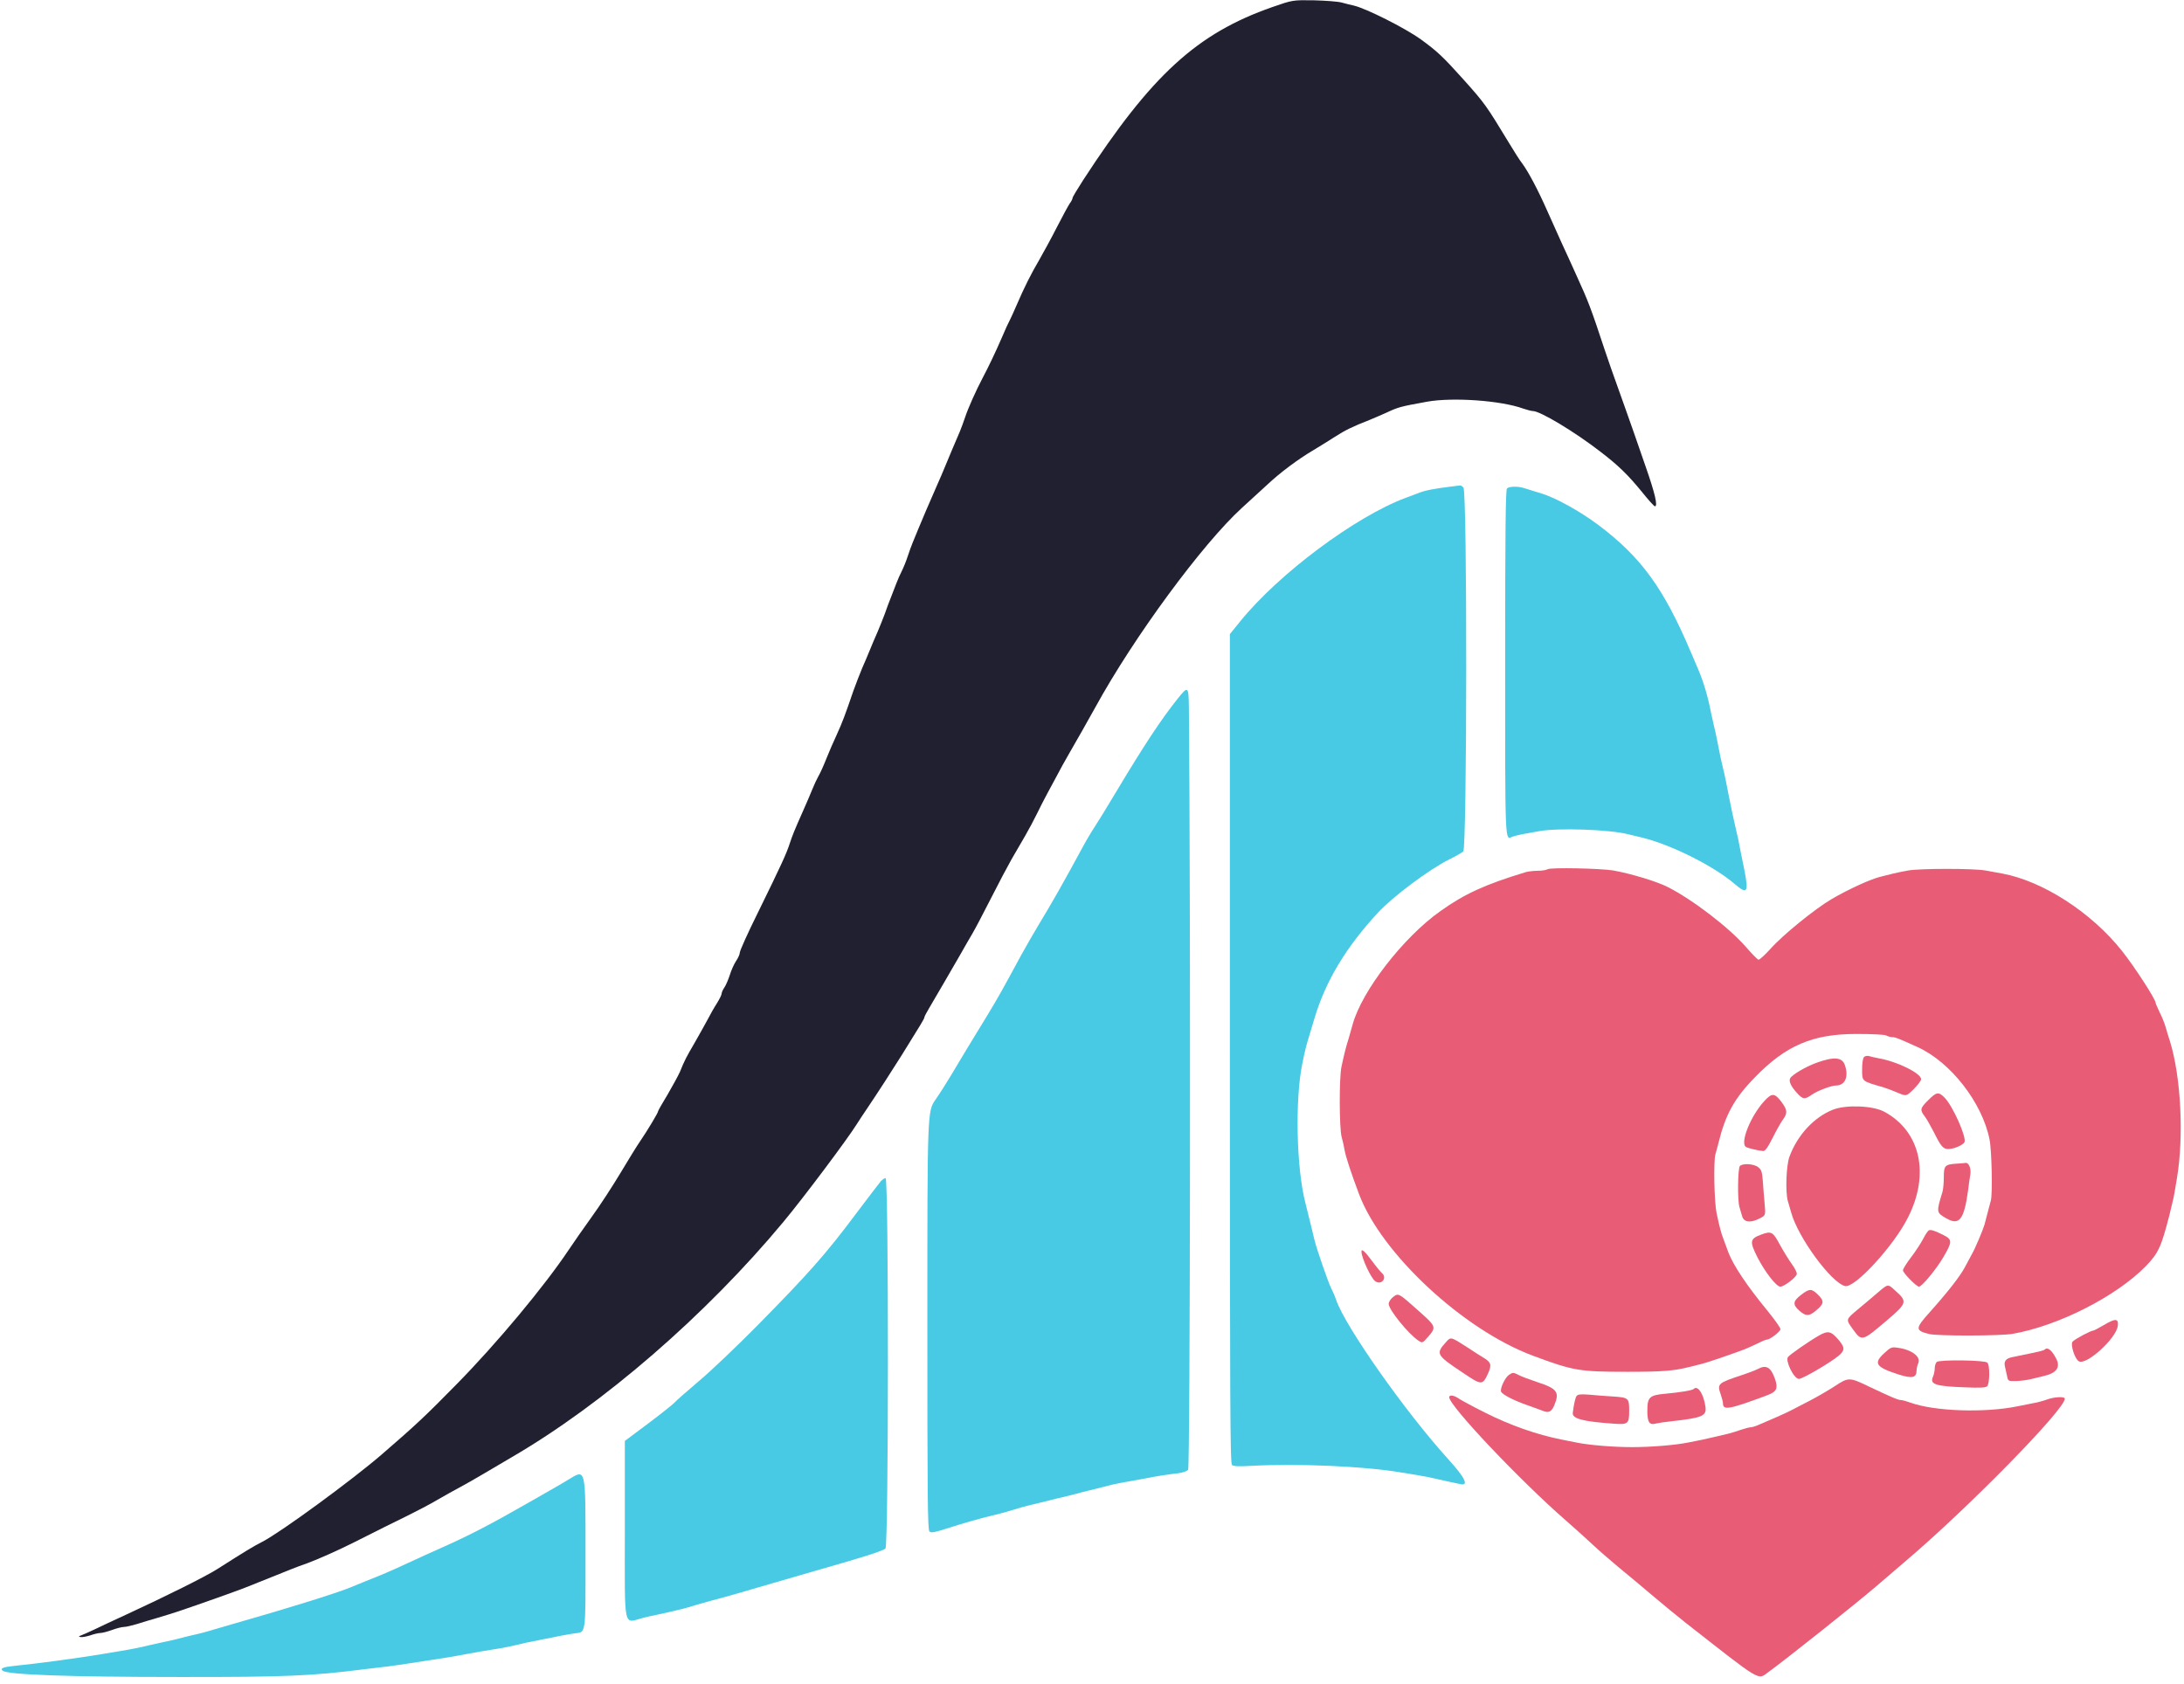
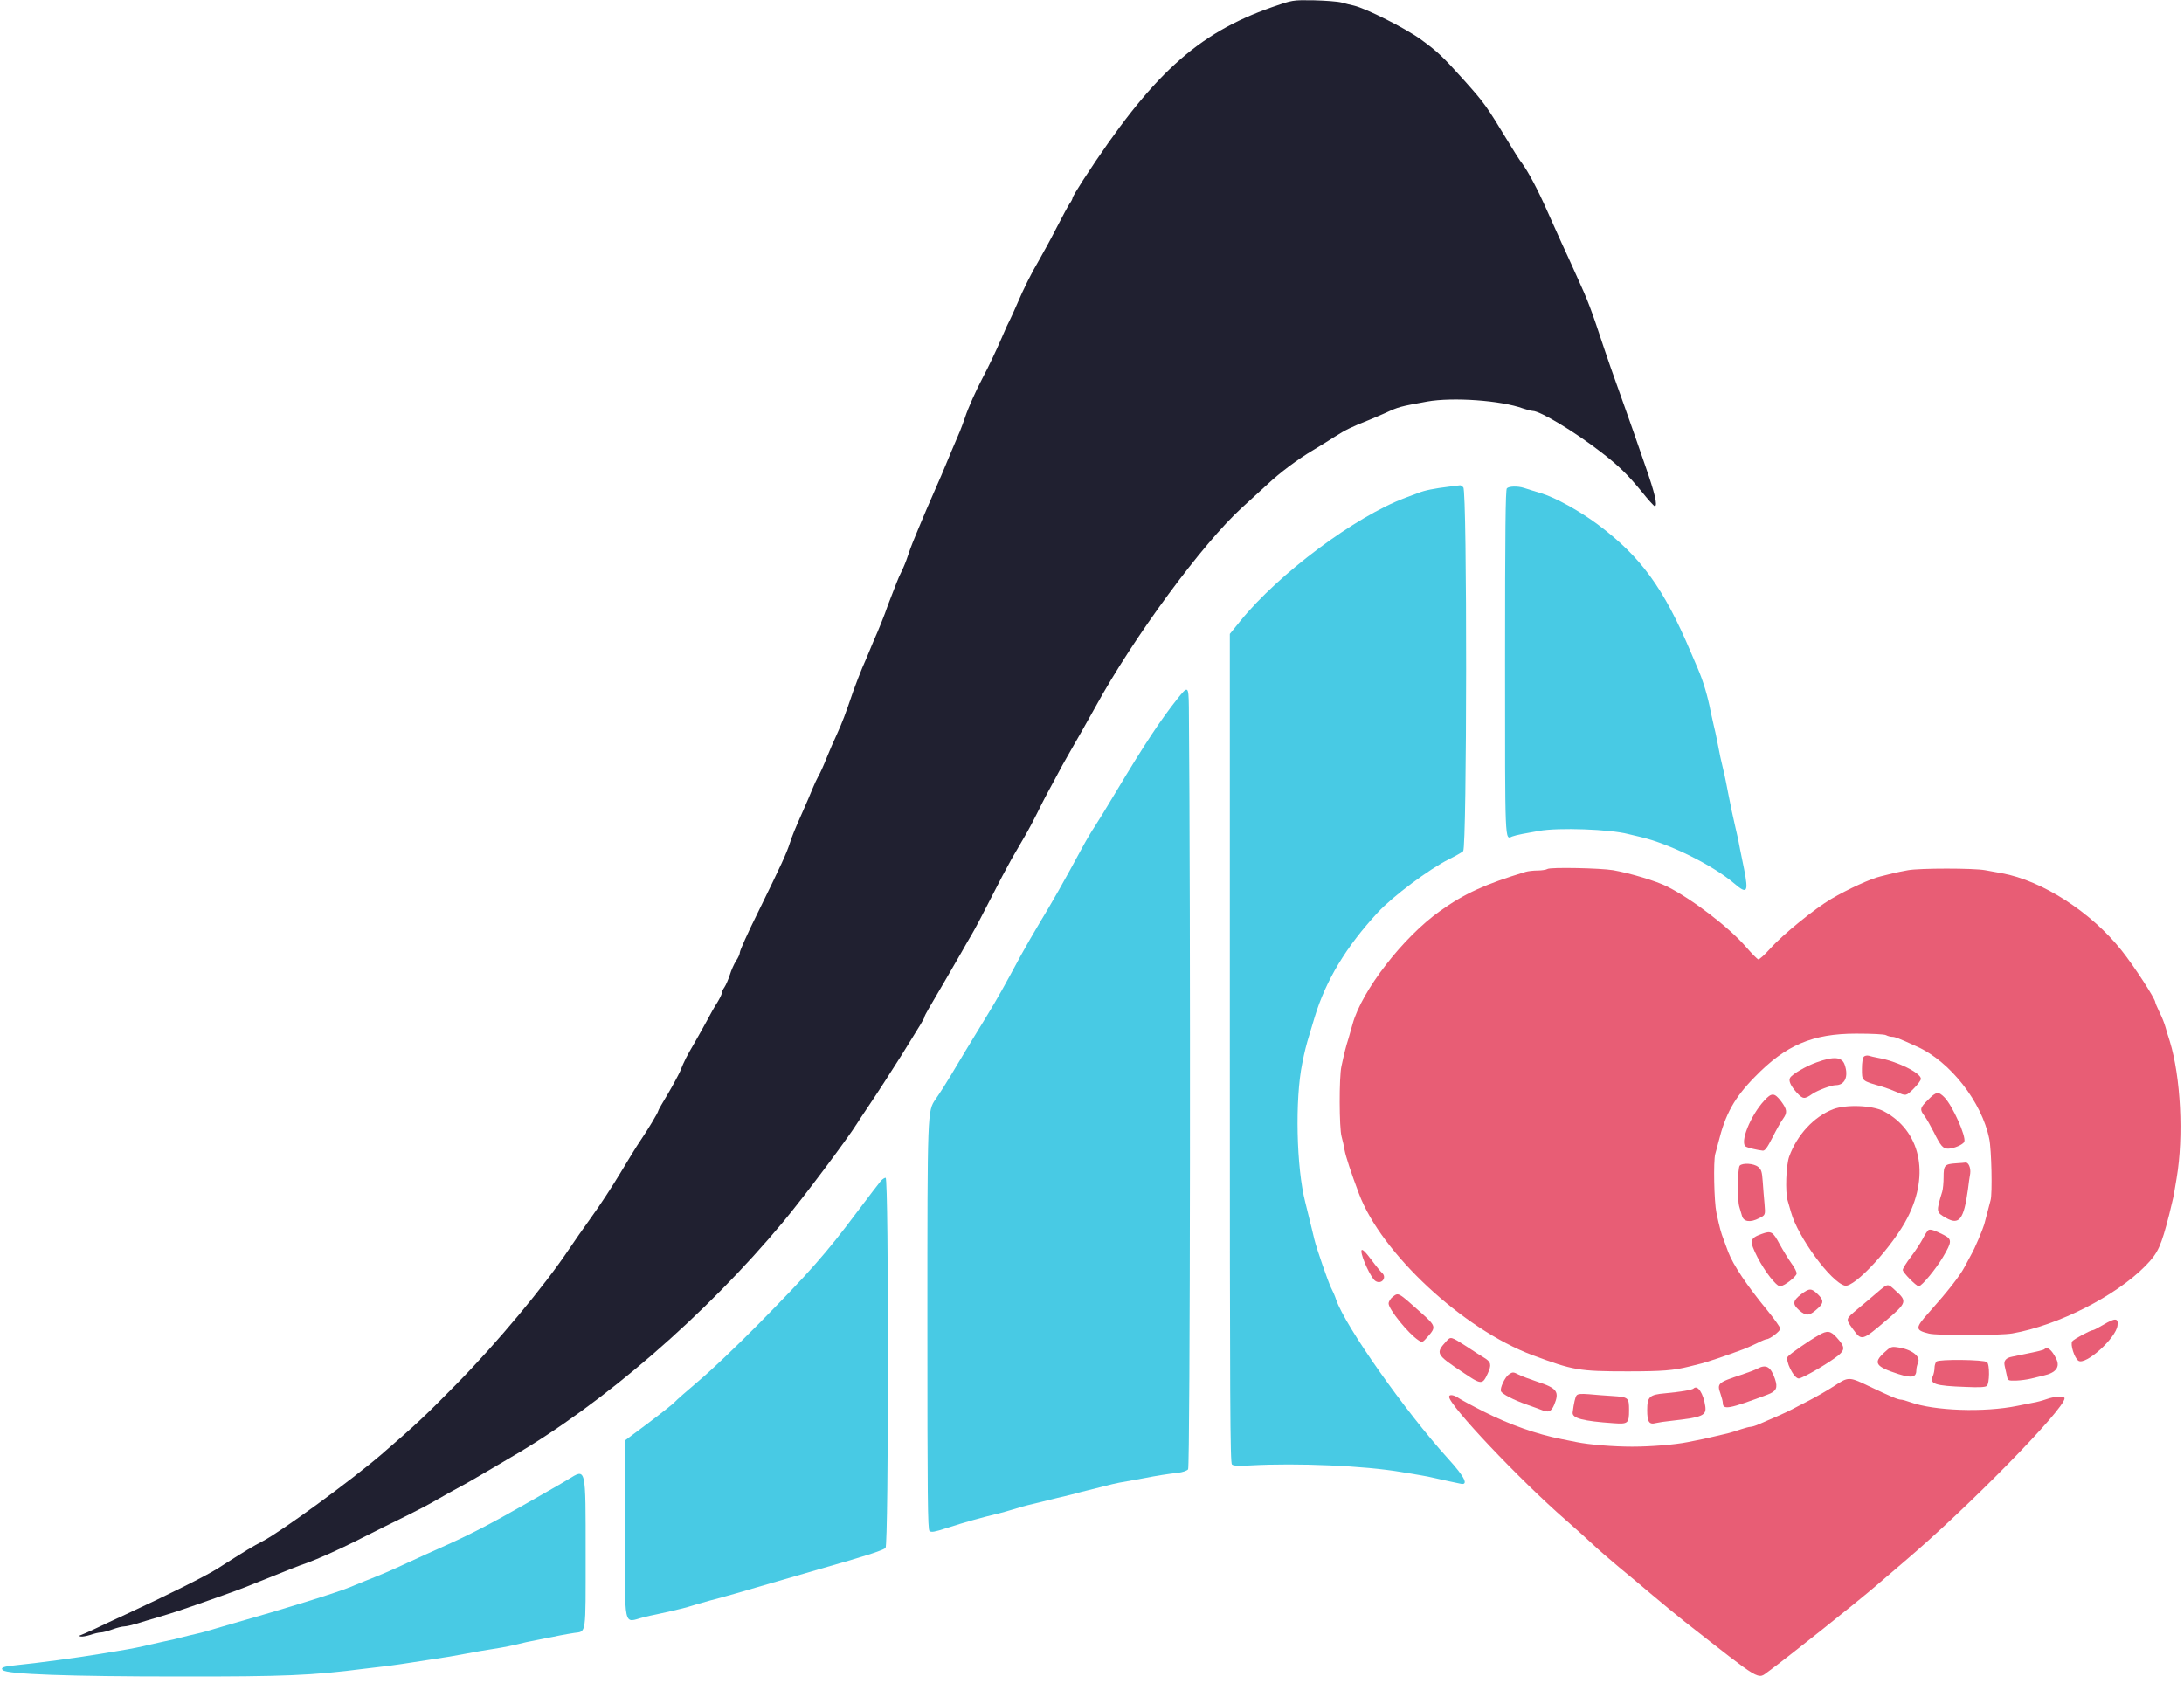
- <svg xmlns="http://www.w3.org/2000/svg" viewBox="50.9 260.2 1443.9 1113.2">
+ <svg xmlns="http://www.w3.org/2000/svg" viewBox="50.9 260.2 1443.9 1113.2" width="1444" height="1113">
  <g transform="translate(0,1550) scale(0.1,-0.1)" stroke="none">
    <g id="hill" fill="#202030">
      <path d="M8920 12851 c-498 -174 -798 -449 -1250 -1144 -38 -59 -70 -112 -70 -118 0 -6 -8 -23 -19 -37 -10 -15 -48 -85 -85 -157 -36 -71 -89 -168 -116 -215 -54 -92 -100 -183 -150 -300 -18 -41 -37 -84 -43 -95 -17 -33 -23 -46 -57 -125 -36 -83 -87 -191 -124 -260 -43 -81 -98 -204 -116 -260 -10 -30 -26 -73 -35 -95 -41 -95 -74 -174 -95 -225 -12 -30 -39 -93 -60 -140 -49 -111 -92 -212 -120 -280 -12 -30 -29 -71 -37 -90 -8 -19 -23 -60 -33 -91 -10 -31 -28 -75 -39 -97 -11 -22 -27 -57 -35 -79 -8 -21 -24 -63 -36 -93 -12 -30 -31 -80 -41 -110 -11 -30 -33 -84 -48 -120 -16 -36 -39 -90 -51 -120 -12 -30 -35 -84 -51 -120 -15 -36 -41 -103 -58 -150 -56 -164 -72 -206 -110 -290 -22 -47 -49 -110 -61 -140 -29 -72 -46 -110 -63 -140 -8 -14 -25 -50 -37 -80 -12 -30 -39 -93 -60 -140 -62 -140 -71 -163 -90 -220 -21 -65 -53 -136 -211 -458 -66 -133 -119 -251 -119 -263 0 -11 -11 -36 -25 -56 -13 -20 -32 -62 -41 -92 -10 -31 -26 -68 -36 -83 -10 -14 -18 -32 -18 -40 0 -8 -14 -36 -30 -62 -17 -26 -46 -77 -65 -114 -20 -37 -58 -105 -85 -152 -52 -89 -66 -115 -96 -190 -11 -24 -47 -91 -81 -149 -35 -57 -63 -107 -63 -111 0 -10 -69 -125 -120 -200 -21 -30 -79 -125 -130 -210 -51 -85 -136 -216 -190 -290 -53 -74 -121 -171 -150 -215 -163 -244 -479 -623 -745 -893 -204 -208 -267 -267 -495 -464 -199 -171 -662 -510 -785 -574 -66 -34 -107 -59 -302 -183 -76 -48 -330 -175 -603 -301 -74 -34 -166 -77 -205 -96 -38 -18 -79 -36 -90 -40 -17 -6 -18 -8 -3 -11 9 -2 37 3 63 11 25 9 56 16 68 16 12 0 47 9 77 20 30 11 65 20 79 20 13 0 51 9 85 19 33 11 95 29 136 41 41 12 102 31 135 42 132 44 393 137 443 157 58 23 125 50 205 82 28 11 75 30 102 41 28 11 75 29 105 39 66 24 206 86 313 140 181 91 238 120 347 173 63 31 153 78 200 106 47 27 112 64 145 81 33 17 107 60 165 94 58 34 139 82 180 106 606 352 1287 942 1798 1557 135 162 427 552 487 649 11 18 41 63 66 100 65 96 174 265 229 353 129 207 150 242 150 250 0 5 13 30 29 57 43 73 169 289 214 368 22 39 54 95 72 125 18 30 74 136 124 235 50 99 112 216 137 260 26 44 66 114 90 155 24 41 60 109 80 150 20 41 42 84 48 95 5 11 36 67 67 125 30 58 75 139 99 180 23 41 61 107 83 145 22 39 61 108 87 155 254 464 709 1082 970 1320 52 47 126 115 165 151 86 81 205 170 305 229 41 25 107 65 145 90 67 43 111 65 228 111 28 12 77 32 107 46 86 40 94 42 275 75 169 30 487 8 635 -46 25 -8 53 -16 63 -16 49 0 276 -137 447 -269 120 -92 181 -152 272 -263 43 -54 83 -98 88 -98 21 0 0 88 -62 265 -6 17 -41 118 -78 225 -38 107 -87 247 -110 310 -23 63 -60 169 -82 235 -91 275 -107 318 -188 495 -26 58 -70 155 -98 215 -27 61 -69 153 -92 205 -64 145 -126 261 -167 317 -14 17 -53 78 -87 135 -153 252 -160 262 -304 423 -133 148 -171 184 -280 263 -104 75 -361 204 -442 223 -19 4 -55 13 -80 20 -25 7 -108 13 -185 15 -140 2 -140 2 -275 -45z" />
    </g>
    <g id="wave" fill="#48CAE4">
      <path d="M10090 9679 c-98 -12 -161 -24 -205 -42 -22 -8 -59 -22 -83 -31 -332 -124 -839 -502 -1093 -816 l-69 -85 0 -2741 c0 -2367 2 -2743 14 -2753 10 -9 46 -11 123 -6 309 17 753 -2 998 -44 33 -6 87 -15 120 -20 33 -5 80 -15 105 -21 25 -6 65 -15 90 -20 25 -5 57 -12 71 -15 62 -16 35 41 -78 165 -283 312 -678 873 -740 1051 -7 23 -23 59 -34 80 -20 41 -95 257 -110 319 -4 19 -13 53 -18 75 -6 22 -15 60 -21 85 -6 25 -16 63 -21 85 -59 228 -69 681 -20 920 15 76 27 124 46 185 9 30 25 84 36 120 74 244 208 466 418 693 99 107 340 287 471 352 41 20 83 44 93 53 25 22 27 2381 1 2406 -8 9 -18 15 -22 14 -4 0 -36 -5 -72 -9z" />
      <path d="M10472 9668 c-9 -9 -12 -278 -12 -1149 0 -1220 -2 -1175 47 -1154 10 4 41 12 68 17 28 5 77 14 110 20 127 23 469 11 590 -21 22 -5 58 -14 80 -19 193 -45 479 -187 621 -308 85 -73 95 -59 65 94 -25 124 -32 155 -40 200 -6 26 -15 67 -21 92 -6 25 -15 65 -20 90 -19 94 -30 147 -39 195 -5 28 -15 70 -21 95 -11 44 -20 85 -39 185 -5 28 -15 70 -21 95 -6 25 -15 65 -20 90 -20 105 -50 204 -85 285 -10 22 -31 72 -47 110 -181 427 -331 631 -615 844 -121 90 -279 177 -370 205 -48 15 -102 31 -119 37 -42 13 -98 11 -112 -3z" />
      <path d="M8291 8273 c-108 -136 -217 -301 -398 -603 -64 -107 -130 -215 -147 -240 -17 -25 -53 -85 -80 -135 -128 -237 -203 -368 -286 -505 -35 -58 -89 -152 -121 -210 -112 -208 -156 -287 -225 -400 -89 -144 -177 -291 -239 -395 -26 -44 -71 -115 -101 -158 -54 -78 -54 -78 -54 -1461 0 -1183 2 -1385 14 -1395 11 -10 35 -6 108 18 132 42 223 68 356 100 20 5 62 17 92 26 30 10 71 21 90 26 42 10 105 25 160 39 22 6 59 15 83 20 23 6 59 15 80 20 20 6 55 15 77 20 22 6 58 15 80 20 22 6 59 15 83 21 23 6 67 14 97 19 30 5 80 14 110 20 85 17 170 30 227 36 31 4 58 13 67 23 14 15 17 3729 5 5044 -2 140 -5 142 -78 50z" />
      <path d="M6333 5088 c-11 -13 -82 -106 -159 -208 -203 -272 -316 -400 -654 -743 -135 -137 -310 -304 -390 -371 -80 -68 -152 -131 -160 -141 -8 -10 -86 -72 -172 -137 l-158 -118 0 -584 c0 -685 -14 -620 125 -585 22 6 60 14 85 19 25 5 65 14 90 20 25 6 61 15 80 19 19 5 60 16 90 26 30 9 73 21 95 27 58 14 257 71 415 118 91 27 153 45 310 90 176 50 221 64 315 93 55 17 108 37 118 45 21 18 22 2442 1 2449 -5 2 -19 -7 -31 -19z" />
      <path d="M4265 3113 c-33 -20 -89 -53 -125 -73 -36 -21 -99 -57 -140 -80 -255 -146 -389 -215 -580 -300 -52 -23 -151 -68 -220 -100 -116 -54 -166 -75 -280 -120 -25 -10 -67 -27 -95 -39 -88 -37 -443 -147 -775 -241 -36 -10 -90 -26 -120 -35 -30 -10 -73 -21 -95 -27 -22 -5 -57 -13 -77 -18 -96 -25 -126 -32 -168 -40 -25 -5 -65 -14 -90 -20 -55 -14 -125 -28 -205 -41 -33 -5 -87 -14 -120 -20 -150 -25 -423 -62 -567 -76 -78 -8 -99 -16 -82 -32 28 -27 438 -42 1164 -42 700 -1 882 7 1225 51 44 5 116 14 160 19 44 6 109 15 145 21 36 6 94 15 130 20 89 13 174 27 240 40 54 11 110 20 228 39 31 5 77 15 102 21 43 11 75 18 188 40 28 5 76 15 105 21 28 5 70 13 92 16 80 11 75 -23 75 519 0 588 4 569 -115 497z" />
    </g>
    <g id="heart" fill="#E85D75">
      <path d="M10740 7150 c-8 -5 -37 -10 -64 -10 -27 0 -63 -4 -80 -9 -267 -81 -404 -143 -566 -259 -244 -173 -517 -526 -578 -747 -6 -22 -18 -65 -27 -95 -18 -56 -28 -97 -47 -185 -16 -71 -15 -409 1 -465 7 -25 16 -65 20 -90 7 -40 44 -153 95 -288 147 -393 688 -896 1148 -1068 268 -100 307 -107 628 -107 230 0 304 6 408 32 23 6 59 15 80 20 34 8 173 55 280 95 24 9 65 28 92 41 27 14 54 25 60 25 21 0 90 53 90 69 0 10 -39 64 -86 122 -135 164 -225 299 -258 385 -8 21 -22 59 -31 84 -17 44 -26 77 -47 175 -16 76 -21 343 -8 390 6 22 16 57 21 78 46 186 105 294 242 433 203 209 380 285 669 285 106 0 185 -4 197 -10 11 -6 29 -11 40 -11 19 0 41 -8 166 -65 218 -98 428 -366 477 -610 15 -70 21 -363 9 -405 -5 -19 -15 -55 -21 -80 -6 -25 -16 -61 -21 -80 -11 -37 -62 -159 -86 -200 -7 -14 -27 -50 -43 -80 -31 -60 -115 -167 -234 -300 -96 -107 -96 -120 -3 -143 54 -14 473 -13 552 1 303 53 685 248 880 447 84 86 103 129 157 340 5 22 14 56 18 75 5 19 12 51 15 70 3 19 11 62 16 95 47 277 27 670 -45 905 -10 30 -23 73 -29 95 -6 22 -23 66 -39 97 -15 32 -28 61 -28 66 0 23 -140 239 -222 342 -202 255 -525 463 -793 512 -27 5 -77 14 -110 20 -77 14 -431 14 -510 0 -33 -6 -79 -15 -102 -21 -24 -6 -60 -15 -80 -20 -62 -14 -216 -84 -326 -149 -109 -64 -321 -236 -402 -327 -38 -42 -74 -75 -81 -73 -6 2 -43 39 -81 83 -112 129 -354 315 -521 399 -71 36 -244 88 -357 108 -83 14 -416 21 -435 8z" />
      <path d="M12833 5909 c-8 -8 -13 -40 -13 -80 0 -83 -5 -79 138 -120 20 -6 63 -22 96 -36 58 -25 58 -25 107 23 27 27 49 56 49 66 0 39 -159 117 -280 138 -25 5 -54 11 -65 15 -11 3 -26 0 -32 -6z" />
      <path d="M12520 5871 c-70 -25 -161 -78 -175 -102 -12 -19 4 -54 43 -97 42 -46 52 -46 105 -9 34 23 124 57 153 57 61 0 87 57 60 135 -18 53 -72 57 -186 16z" />
      <path d="M13257 5623 c-54 -53 -56 -64 -23 -107 13 -17 40 -65 61 -106 46 -93 61 -110 95 -110 37 0 99 27 107 46 13 35 -76 235 -130 292 -41 42 -55 41 -110 -15z" />
      <path d="M12173 5617 c-91 -99 -162 -278 -121 -303 12 -8 79 -24 112 -27 14 -2 30 19 65 88 25 50 56 105 69 122 30 42 28 62 -13 117 -44 57 -62 58 -112 3z" />
      <path d="M12629 5561 c-126 -49 -237 -168 -290 -313 -21 -58 -27 -235 -10 -292 5 -17 15 -51 22 -76 45 -164 264 -463 356 -486 63 -16 322 265 416 453 147 289 82 573 -159 701 -75 39 -248 46 -335 13z" />
      <path d="M13440 5203 c-73 -5 -80 -13 -80 -91 0 -36 -4 -79 -9 -96 -41 -134 -41 -136 25 -174 87 -50 118 -10 145 188 4 36 11 83 15 106 5 39 -13 78 -34 72 -4 -1 -32 -3 -62 -5z" />
      <path d="M12012 5188 c-14 -14 -17 -226 -3 -272 5 -17 13 -44 18 -61 11 -39 55 -45 113 -15 42 21 42 21 36 93 -4 40 -9 107 -12 149 -5 68 -9 80 -31 98 -29 23 -102 27 -121 8z" />
      <path d="M13262 4763 c-7 -3 -24 -28 -38 -56 -14 -27 -50 -83 -80 -122 -30 -39 -54 -78 -54 -87 0 -17 89 -108 106 -108 19 0 115 116 161 195 59 100 60 116 3 145 -57 29 -83 38 -98 33z" />
      <path d="M12157 4736 c-80 -29 -83 -45 -28 -154 49 -95 124 -192 150 -192 25 0 105 61 109 83 2 10 -13 40 -34 68 -20 28 -55 85 -78 127 -45 84 -56 91 -119 68z" />
      <path d="M9510 4622 c0 -41 63 -176 91 -196 41 -29 82 22 44 54 -8 7 -38 43 -66 81 -46 62 -69 83 -69 61z" />
      <path d="M12920 4348 c-34 -29 -91 -78 -128 -108 -82 -69 -81 -65 -32 -133 58 -80 60 -79 219 56 139 118 142 128 61 200 -51 47 -47 47 -120 -15z" />
      <path d="M12418 4337 c-56 -43 -59 -65 -13 -106 48 -41 68 -39 128 17 35 33 34 51 -6 90 -41 40 -55 40 -109 -1z" />
      <path d="M9716 4319 c-14 -11 -26 -31 -26 -43 0 -38 131 -200 197 -243 26 -17 26 -17 64 26 53 60 51 69 -43 153 -159 142 -152 138 -192 107z" />
      <path d="M14416 4135 c-32 -19 -63 -35 -67 -35 -17 0 -125 -58 -138 -74 -15 -18 14 -112 41 -129 48 -31 248 150 258 233 7 51 -15 52 -94 5z" />
      <path d="M12535 4067 c-65 -37 -189 -123 -205 -142 -20 -24 39 -145 72 -145 25 0 212 110 265 155 42 37 40 56 -14 116 -41 45 -62 48 -118 16z" />
      <path d="M10073 4028 c-74 -82 -71 -88 104 -205 127 -86 133 -86 168 -11 27 58 23 77 -23 105 -15 9 -68 42 -117 75 -103 66 -104 66 -132 36z" />
      <path d="M12966 3950 c-73 -67 -56 -92 96 -141 90 -28 118 -22 118 28 0 12 5 33 11 47 20 42 -44 90 -135 102 -41 6 -47 4 -90 -36z" />
      <path d="M14027 3974 c-6 -6 -42 -15 -137 -34 -25 -5 -59 -12 -77 -16 -42 -8 -57 -27 -49 -61 4 -16 10 -44 14 -63 7 -35 7 -35 62 -34 30 1 74 7 98 13 23 6 60 15 82 20 83 18 113 57 84 113 -29 58 -58 81 -77 62z" />
      <path d="M13313 3892 c-7 -7 -13 -26 -13 -42 0 -16 -5 -40 -11 -54 -24 -52 13 -65 219 -72 87 -4 128 -2 138 7 18 15 20 142 1 157 -20 17 -318 20 -334 4z" />
      <path d="M12129 3845 c-15 -8 -62 -26 -105 -40 -157 -52 -164 -57 -139 -127 8 -24 15 -50 15 -59 0 -49 41 -41 295 54 59 22 70 44 50 104 -28 81 -58 99 -116 68z" />
      <path d="M10484 3806 c-25 -18 -59 -90 -51 -110 7 -19 83 -58 174 -90 37 -13 82 -29 99 -36 41 -17 60 -9 79 36 36 87 19 110 -113 153 -50 17 -105 37 -121 46 -37 19 -41 19 -67 1z" />
      <path d="M12636 3730 c-43 -28 -116 -70 -164 -95 -48 -24 -98 -51 -112 -58 -14 -8 -59 -29 -100 -47 -41 -18 -94 -41 -118 -51 -23 -11 -50 -19 -60 -19 -9 0 -37 -8 -62 -16 -25 -9 -61 -20 -80 -25 -19 -4 -55 -13 -80 -19 -25 -6 -66 -15 -92 -21 -27 -5 -72 -14 -100 -20 -85 -17 -244 -30 -368 -30 -124 0 -283 13 -367 30 -29 6 -74 15 -100 20 -163 32 -344 96 -510 180 -76 38 -151 79 -168 90 -32 23 -65 28 -65 10 0 -56 465 -548 770 -814 63 -55 144 -128 180 -162 36 -34 113 -101 172 -150 59 -48 160 -133 225 -188 65 -55 161 -134 213 -175 516 -404 477 -381 551 -328 116 84 586 458 716 570 34 29 119 102 189 162 414 351 1054 1004 1054 1075 0 16 -69 13 -120 -6 -25 -9 -66 -20 -92 -24 -27 -5 -72 -14 -100 -20 -220 -45 -551 -33 -708 24 -25 9 -53 17 -62 17 -19 0 -65 19 -216 91 -127 61 -132 61 -226 -1z" />
      <path d="M11707 3714 c-9 -10 -91 -23 -188 -32 -105 -9 -119 -23 -119 -112 0 -77 13 -97 57 -85 16 4 62 11 103 15 206 23 233 35 224 97 -12 84 -51 143 -77 117z" />
      <path d="M10933 3668 c-9 -11 -18 -50 -26 -113 -4 -38 67 -57 271 -71 95 -7 102 -1 102 86 0 84 -4 87 -110 94 -47 3 -117 8 -156 12 -52 4 -73 2 -81 -8z" />
    </g>
  </g>
</svg>
